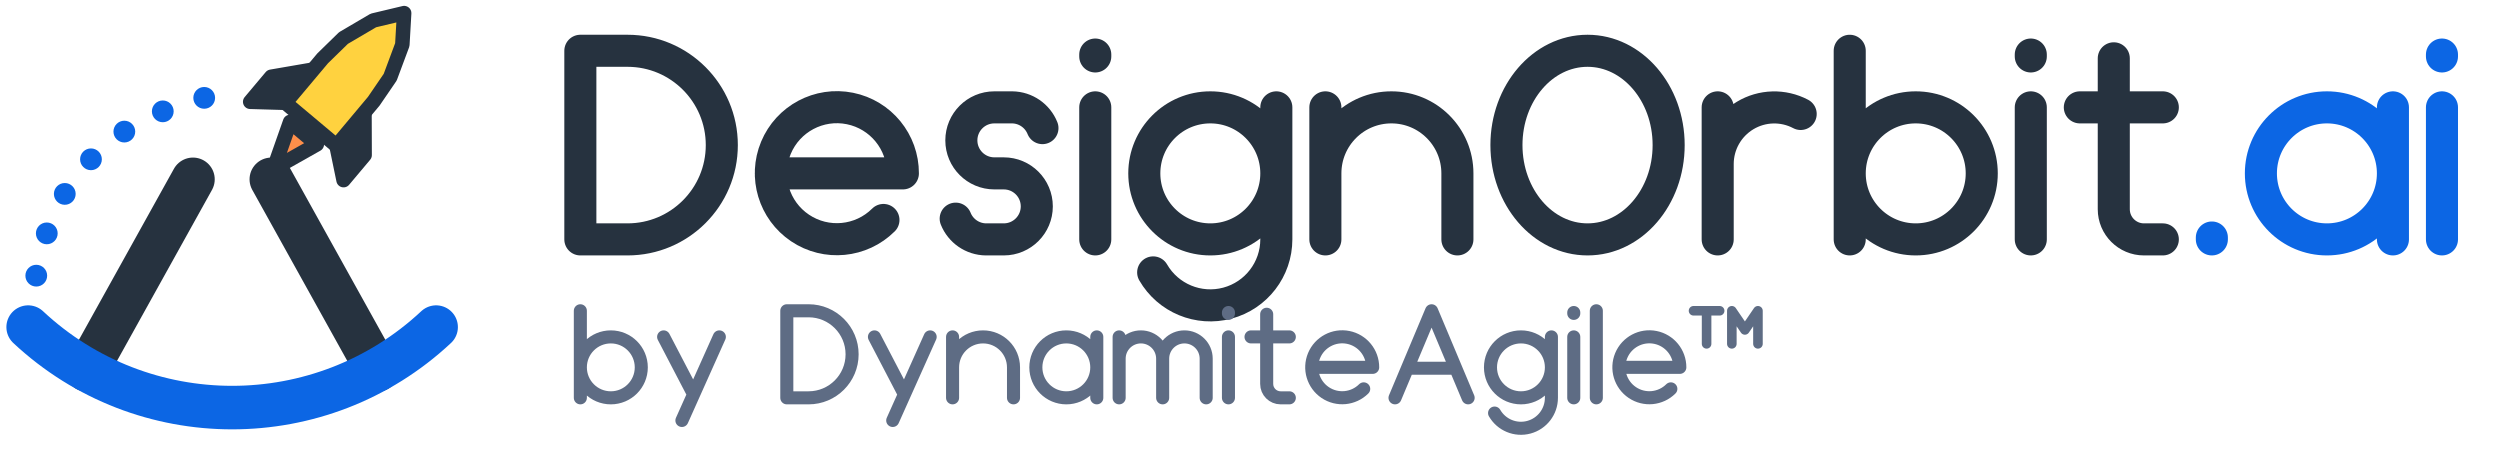
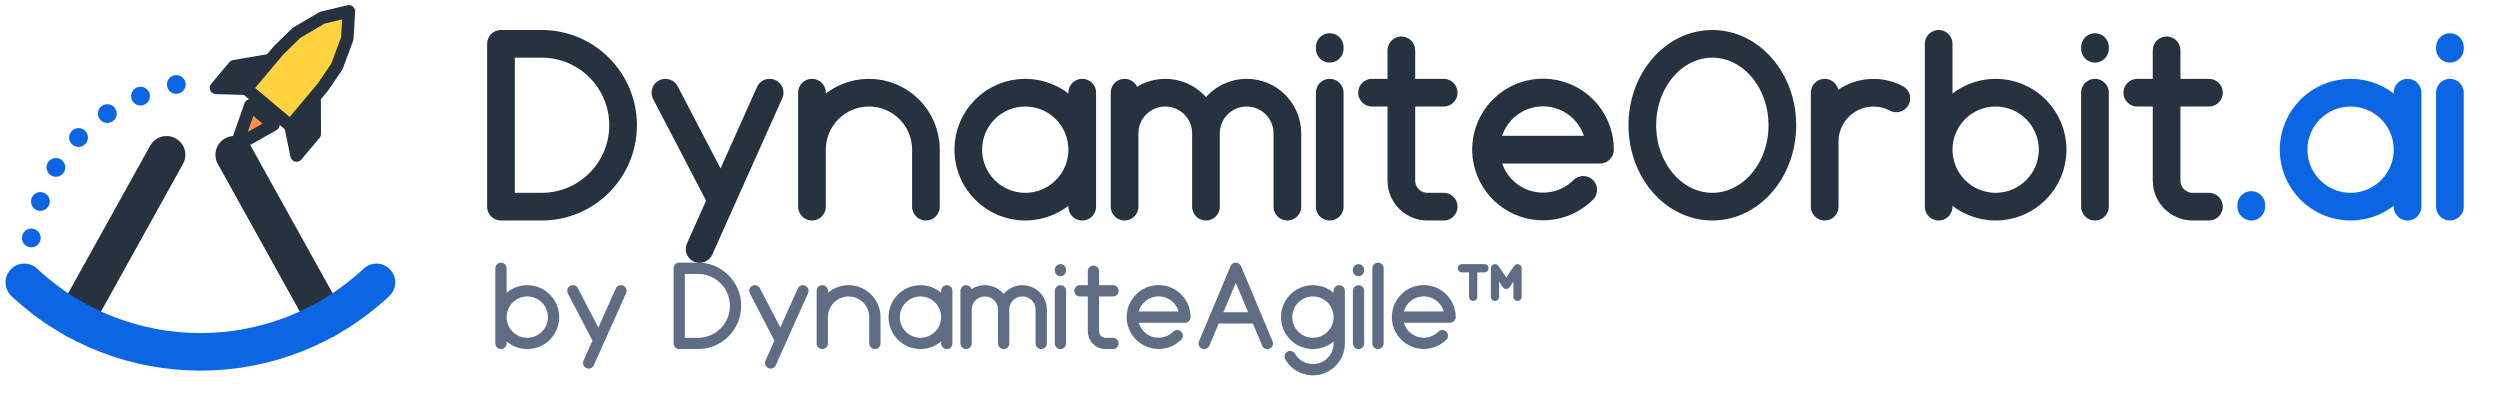
- <svg xmlns="http://www.w3.org/2000/svg" viewBox="0 0 344.62 64" role="img" aria-label="DesignOrbit.ai">
+ <svg xmlns="http://www.w3.org/2000/svg" viewBox="0 0 399.22 64" role="img" aria-label="DynamiteOrbit.ai">
  <path d="M26.6 24.72L12 51" fill="none" stroke="#26323f" stroke-width="6" stroke-linecap="round" />
  <path d="M37.4 24.72L52 51" fill="none" stroke="#26323f" stroke-width="6" stroke-linecap="round" />
  <path d="M60.12 45.09A41.18 41.18 0 0 1 3.88 45.09" fill="none" stroke="#0c66e4" stroke-width="6" stroke-linecap="round" />
  <circle cx="5" cy="38" r="1.5" fill="#0c66e4" />
  <circle cx="6.45" cy="32.17" r="1.5" fill="#0c66e4" />
  <circle cx="8.93" cy="26.73" r="1.5" fill="#0c66e4" />
  <circle cx="12.54" cy="21.96" r="1.5" fill="#0c66e4" />
  <circle cx="17.14" cy="18.14" r="1.5" fill="#0c66e4" />
  <circle cx="22.44" cy="15.35" r="1.5" fill="#0c66e4" />
  <circle cx="28.15" cy="13.49" r="1.5" fill="#0c66e4" />
  <path d="M39.99 16.81L37.72 23.26L43.67 19.9Z" fill="#ff8f4a" stroke="#26323f" stroke-width="2" stroke-linejoin="round" />
  <path d="M43.19 9.58L37.39 10.58L34.49 14.03L39.33 14.17Z" fill="#26323f" stroke="#26323f" stroke-width="2" stroke-linejoin="round" />
  <path d="M50.24 15.49L50.26 21.38L47.36 24.83L46.38 20.09Z" fill="#26323f" stroke="#26323f" stroke-width="2" stroke-linejoin="round" />
  <path d="M55.71 1.81L55.46 6.16L53.79 10.64L51.52 13.96L46.38 20.09L39.33 14.17L44.48 8.04L47.35 5.24L51.47 2.82Z" fill="#ffd23f" stroke="#26323f" stroke-width="2" stroke-linejoin="round" />
  <g fill="none" stroke="#26323f" stroke-width="1.7" stroke-linecap="round" stroke-linejoin="round">
    <path transform="translate(80 33) scale(2.6)" d="M0 -10V0H2.5A5 5 0 0 0 2.5 -10H0" />
-     <path transform="translate(106.26 33) scale(2.6)" d="M0 -3.5H7A3.5 3.5 0 1 0 5.97 -1.03" />
-     <path transform="translate(131.22 33) scale(2.6)" d="M4.8 -5.9A1.75 1.75 0 0 0 3.2 -7H2.25A1.75 1.75 0 0 0 2.25 -3.5H2.75A1.75 1.75 0 0 1 2.75 0H1.8A1.75 1.75 0 0 1 .2 -1.1" />
-     <path transform="translate(150.98 33) scale(2.6)" d="M0 -7V0M0 -9.8V-9.7" />
-     <path transform="translate(157.74 33) scale(2.6)" d="M7 -3.5A3.5 3.5 0 1 0 0 -3.5A3.5 3.5 0 1 0 7 -3.5M7 -7V0A3.5 3.5 0 0 1 .47 1.75" />
-     <path transform="translate(182.7 33) scale(2.6)" d="M0 -7V0M0 -3.5A3.5 3.5 0 0 1 7 -3.5V0" />
-     <path transform="translate(207.66 33) scale(2.6)" d="M4.3 -10A4.3 5 0 1 0 4.3 0A4.3 5 0 1 0 4.3 -10" />
-     <path transform="translate(236.78 33) scale(2.6)" d="M0 -7V0M0 -4A3 3 0 0 1 4.4 -6.65" />
-     <path transform="translate(254.98 33) scale(2.6)" d="M0 -10V0M7 -3.5A3.5 3.5 0 1 0 0 -3.5A3.5 3.5 0 1 0 7 -3.5" />
-     <path transform="translate(279.94 33) scale(2.6)" d="M0 -7V0M0 -9.8V-9.7" />
-     <path transform="translate(286.7 33) scale(2.6)" d="M1.8 -9.6V-1.6A1.6 1.6 0 0 0 3.4 0H4.4M0 -7H4.4" />
+     <path transform="translate(106.26 33) scale(2.6)" d="M0 -7L3.44 -.4M6.4 -7L2.1 2.6" />
+     <path transform="translate(129.66 33) scale(2.6)" d="M0 -7V0M0 -3.5A3.5 3.5 0 0 1 7 -3.5V0" />
+     <path transform="translate(154.62 33) scale(2.6)" d="M7 -3.5A3.5 3.5 0 1 0 0 -3.5A3.5 3.5 0 1 0 7 -3.5M7 -7V0" />
+     <path transform="translate(179.58 33) scale(2.6)" d="M0 -7V0M0 -4.5A2.5 2.5 0 0 1 5 -4.5V0M5 -4.5A2.5 2.5 0 0 1 10 -4.5V0" />
+     <path transform="translate(212.34 33) scale(2.6)" d="M0 -7V0M0 -9.8V-9.7" />
+     <path transform="translate(219.1 33) scale(2.6)" d="M1.8 -9.6V-1.6A1.6 1.6 0 0 0 3.4 0H4.4M0 -7H4.4" />
+     <path transform="translate(237.3 33) scale(2.6)" d="M0 -3.5H7A3.5 3.5 0 1 0 5.97 -1.03" />
+     <path transform="translate(262.26 33) scale(2.6)" d="M4.3 -10A4.3 5 0 1 0 4.3 0A4.3 5 0 1 0 4.3 -10" />
+     <path transform="translate(291.38 33) scale(2.6)" d="M0 -7V0M0 -4A3 3 0 0 1 4.4 -6.65" />
+     <path transform="translate(309.58 33) scale(2.6)" d="M0 -10V0M7 -3.5A3.5 3.5 0 1 0 0 -3.5A3.5 3.5 0 1 0 7 -3.5" />
+     <path transform="translate(334.54 33) scale(2.6)" d="M0 -7V0M0 -9.8V-9.7" />
+     <path transform="translate(341.3 33) scale(2.6)" d="M1.8 -9.6V-1.6A1.6 1.6 0 0 0 3.4 0H4.4M0 -7H4.4" />
  </g>
  <g fill="none" stroke="#0c66e4" stroke-width="1.7" stroke-linecap="round" stroke-linejoin="round">
-     <path transform="translate(304.9 33) scale(2.6)" d="M0 -.1V0" />
-     <path transform="translate(311.66 33) scale(2.6)" d="M7 -3.5A3.5 3.5 0 1 0 0 -3.5A3.5 3.5 0 1 0 7 -3.5M7 -7V0" />
-     <path transform="translate(336.62 33) scale(2.6)" d="M0 -7V0M0 -9.8V-9.7" />
+     <path transform="translate(359.5 33) scale(2.6)" d="M0 -.1V0" />
+     <path transform="translate(366.26 33) scale(2.6)" d="M7 -3.5A3.5 3.5 0 1 0 0 -3.5A3.5 3.5 0 1 0 7 -3.5M7 -7V0" />
+     <path transform="translate(391.22 33) scale(2.6)" d="M0 -7V0M0 -9.8V-9.7" />
  </g>
  <g fill="none" stroke="#5e6c84" stroke-width="1.5" stroke-linecap="round" stroke-linejoin="round">
    <path transform="translate(80 54.84) scale(1.2)" d="M0 -10V0M7 -3.5A3.5 3.5 0 1 0 0 -3.5A3.5 3.5 0 1 0 7 -3.5" />
    <path transform="translate(91.48 54.84) scale(1.2)" d="M0 -7L3.44 -.4M6.4 -7L2.1 2.6" />
    <path transform="translate(108.46 54.84) scale(1.2)" d="M0 -10V0H2.5A5 5 0 0 0 2.5 -10H0" />
    <path transform="translate(120.54 54.84) scale(1.2)" d="M0 -7L3.44 -.4M6.4 -7L2.1 2.6" />
    <path transform="translate(131.31 54.84) scale(1.2)" d="M0 -7V0M0 -3.5A3.5 3.5 0 0 1 7 -3.5V0" />
    <path transform="translate(142.79 54.84) scale(1.2)" d="M7 -3.5A3.5 3.5 0 1 0 0 -3.5A3.5 3.5 0 1 0 7 -3.5M7 -7V0" />
    <path transform="translate(154.27 54.84) scale(1.2)" d="M0 -7V0M0 -4.5A2.5 2.5 0 0 1 5 -4.5V0M5 -4.5A2.5 2.5 0 0 1 10 -4.5V0" />
    <path transform="translate(169.34 54.84) scale(1.2)" d="M0 -7V0M0 -9.8V-9.7" />
    <path transform="translate(172.45 54.84) scale(1.2)" d="M1.8 -9.6V-1.6A1.6 1.6 0 0 0 3.4 0H4.4M0 -7H4.4" />
    <path transform="translate(180.82 54.84) scale(1.2)" d="M0 -3.5H7A3.5 3.5 0 1 0 5.97 -1.03" />
    <path transform="translate(192.3 54.84) scale(1.2)" d="M0 0L4.2 -10L8.4 0M1.5 -3.4H6.9" />
    <path transform="translate(205.46 54.84) scale(1.2)" d="M7 -3.5A3.5 3.5 0 1 0 0 -3.5A3.5 3.5 0 1 0 7 -3.5M7 -7V0A3.5 3.5 0 0 1 .47 1.75" />
    <path transform="translate(216.94 54.84) scale(1.2)" d="M0 -7V0M0 -9.8V-9.7" />
    <path transform="translate(220.05 54.84) scale(1.2)" d="M0 -10V0" />
    <path transform="translate(223.16 54.84) scale(1.2)" d="M0 -3.5H7A3.5 3.5 0 1 0 5.97 -1.03" />
  </g>
  <g fill="none" stroke="#5e6c84" stroke-width="1.1" stroke-linecap="round" stroke-linejoin="round">
    <path transform="translate(233.45 54.84) scale(1.2)" d="M0 -10H3M1.5 -10V-6.2M4.4 -6.2V-10L5.9 -7.8L7.4 -10V-6.2" />
  </g>
</svg>
